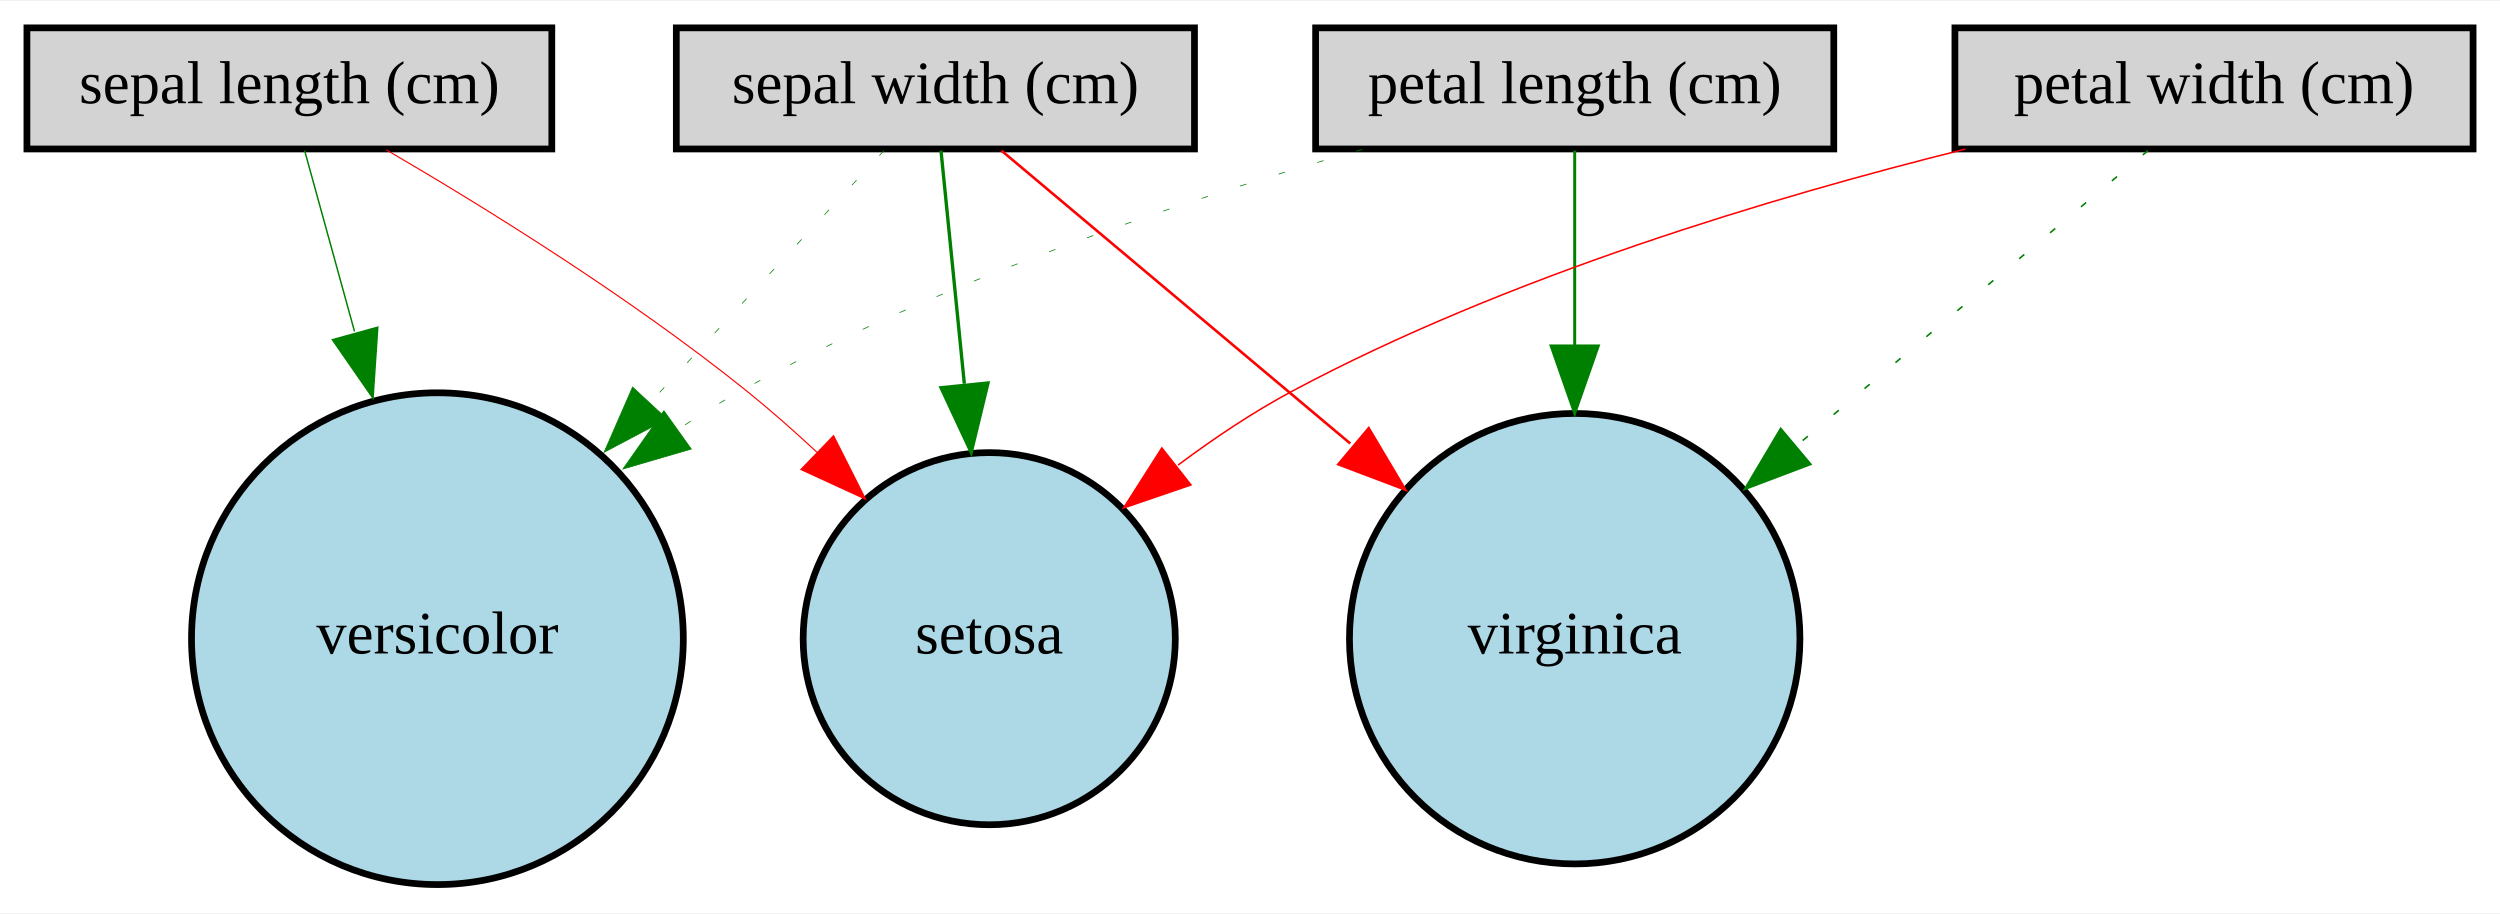
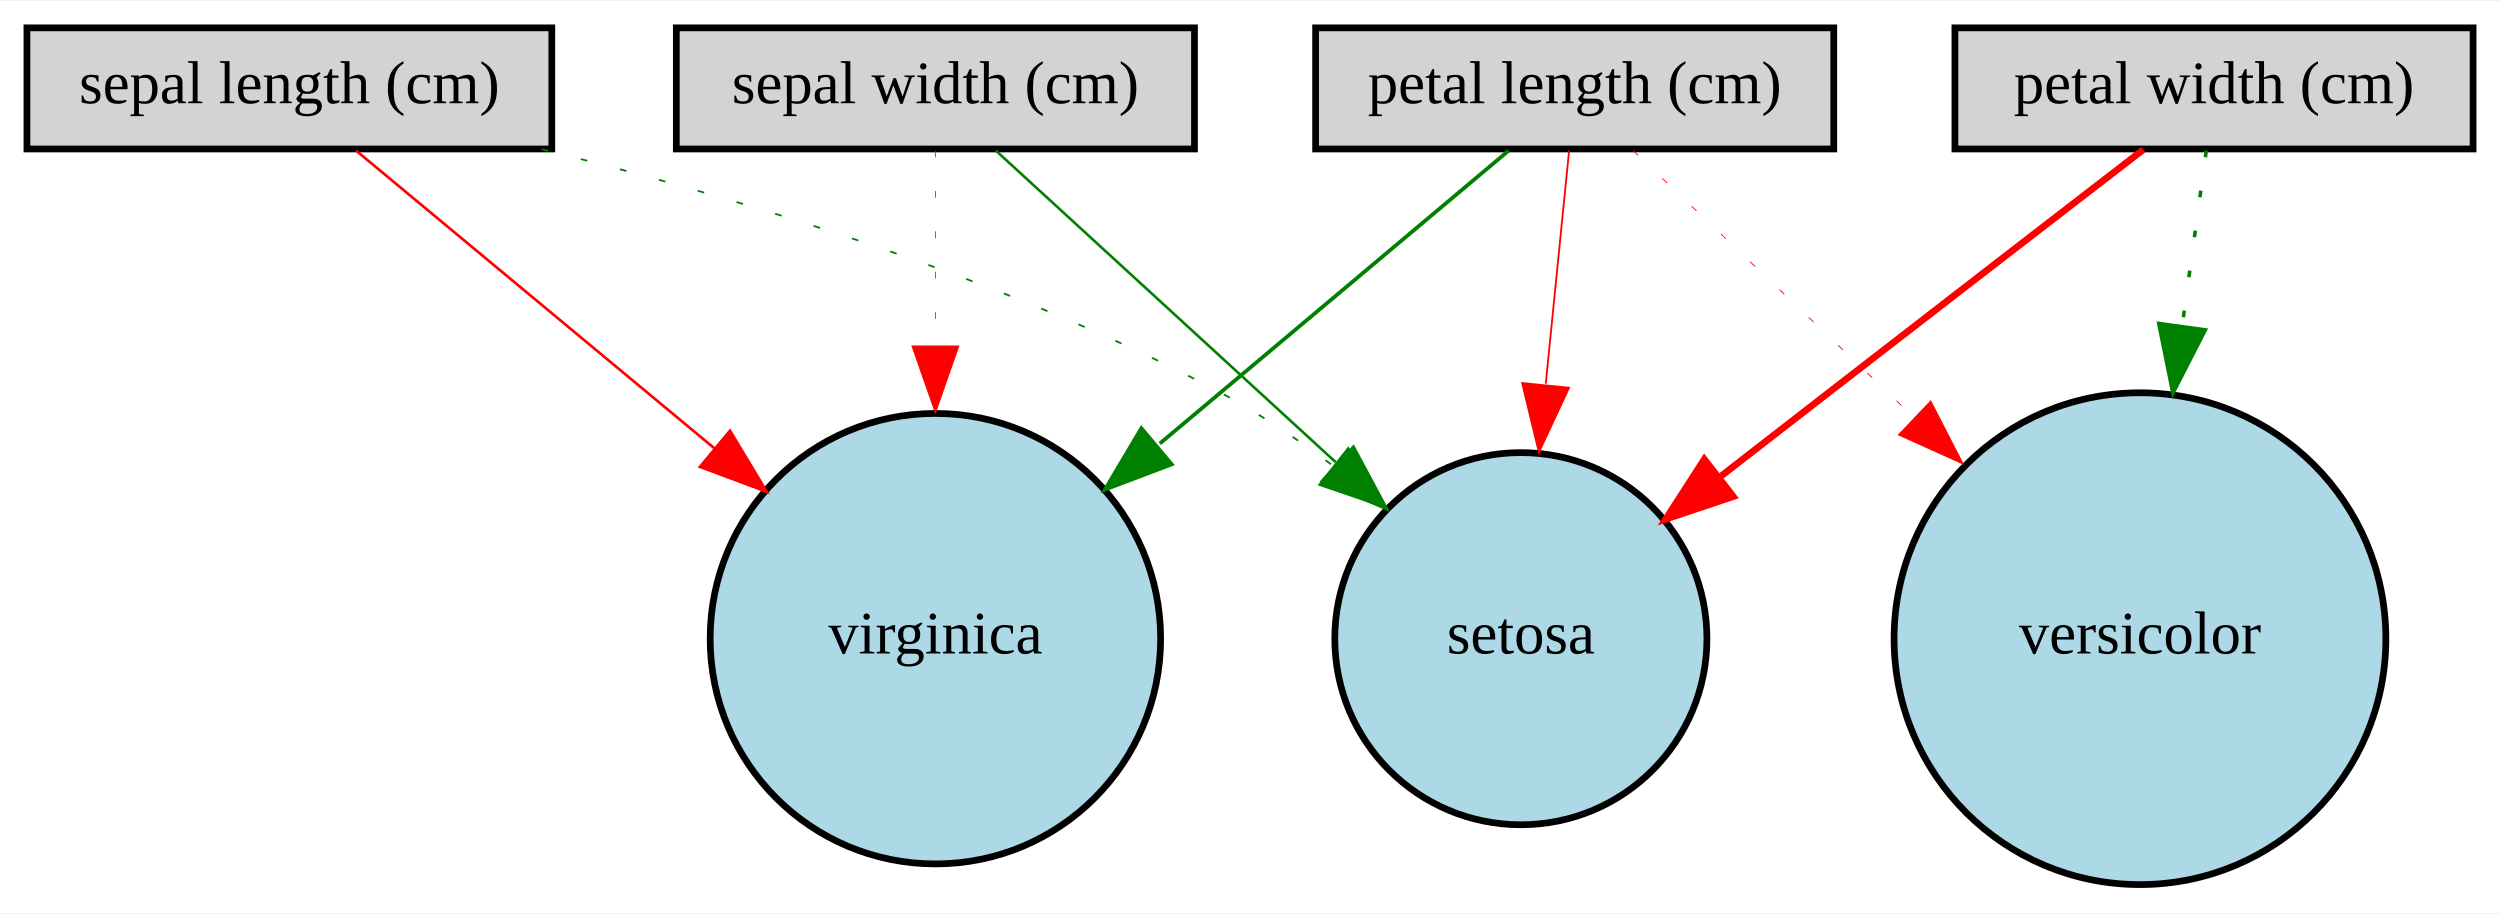
<svg xmlns="http://www.w3.org/2000/svg" width="372pt" height="136pt" viewBox="0.00 0.00 371.50 135.54">
  <g id="graph0" class="graph" transform="scale(1 1) rotate(0) translate(4 131.54)">
    <polygon fill="white" stroke="transparent" points="-4,4 -4,-131.54 367.5,-131.54 367.5,4 -4,4" />
    <g id="node1" class="node">
      <polygon fill="lightgray" stroke="black" points="78,-127.54 0,-127.54 0,-109.54 78,-109.54 78,-127.54" />
      <text text-anchor="middle" x="39" y="-116.34" font-family="Times New Roman,serif" font-size="9.00">sepal length (cm)</text>
    </g>
    <g id="node5" class="node">
-       <ellipse fill="lightblue" stroke="black" cx="143" cy="-36.77" rx="27.65" ry="27.65" />
-       <text text-anchor="middle" x="143" y="-34.57" font-family="Times New Roman,serif" font-size="9.00">setosa</text>
+       <ellipse fill="lightblue" stroke="black" cx="222" cy="-36.77" rx="27.65" ry="27.65" />
+       <text text-anchor="middle" x="222" y="-34.57" font-family="Times New Roman,serif" font-size="9.00">setosa</text>
    </g>
-     <g id="edge3" class="edge">
-       <path fill="none" stroke="red" stroke-width="0.17" d="M53.39,-109.42C67.58,-101.14 89.59,-87.57 107,-73.54 110.49,-70.73 114.02,-67.62 117.42,-64.45" />
-       <polygon fill="red" stroke="red" stroke-width="0.17" points="119.87,-66.94 124.64,-57.48 115.01,-61.91 119.87,-66.94" />
+     <g id="edge2" class="edge">
+       <path fill="none" stroke="green" stroke-width="0.27" stroke-dasharray="1,5" d="M76.49,-109.5C105.11,-102.46 144.94,-90.64 177,-73.54 182.78,-70.46 188.55,-66.6 193.94,-62.58" />
+       <polygon fill="green" stroke="green" stroke-width="0.27" points="196.35,-65.13 202.04,-56.2 192.02,-59.63 196.35,-65.13" />
    </g>
-     <g id="node6" class="node">
-       <ellipse fill="lightblue" stroke="black" cx="61" cy="-36.77" rx="36.54" ry="36.54" />
-       <text text-anchor="middle" x="61" y="-34.57" font-family="Times New Roman,serif" font-size="9.00">versicolor</text>
+     <g id="node7" class="node">
+       <ellipse fill="lightblue" stroke="black" cx="135" cy="-36.77" rx="33.47" ry="33.47" />
+       <text text-anchor="middle" x="135" y="-34.57" font-family="Times New Roman,serif" font-size="9.00">virginica</text>
    </g>
    <g id="edge5" class="edge">
-       <path fill="none" stroke="green" stroke-width="0.22" d="M41.27,-109.3C43.1,-102.67 45.83,-92.77 48.68,-82.43" />
-       <polygon fill="green" stroke="green" stroke-width="0.22" points="52.14,-83.06 51.43,-72.49 45.39,-81.2 52.14,-83.06" />
+       <path fill="none" stroke="red" stroke-width="0.4" d="M48.91,-109.3C61.4,-98.92 83.5,-80.56 102.18,-65.04" />
+       <polygon fill="red" stroke="red" stroke-width="0.4" points="104.48,-67.68 109.94,-58.6 100.01,-62.3 104.48,-67.68" />
    </g>
    <g id="node2" class="node">
      <polygon fill="lightgray" stroke="black" points="173.5,-127.54 96.5,-127.54 96.5,-109.54 173.5,-109.54 173.5,-127.54" />
      <text text-anchor="middle" x="135" y="-116.34" font-family="Times New Roman,serif" font-size="9.00">sepal width (cm)</text>
    </g>
    <g id="edge6" class="edge">
-       <path fill="none" stroke="green" stroke-width="0.5" d="M135.83,-109.3C136.66,-101.01 138,-87.62 139.3,-74.66" />
-       <polygon fill="green" stroke="green" stroke-width="0.5" points="142.81,-74.76 140.32,-64.46 135.84,-74.06 142.81,-74.76" />
+       <path fill="none" stroke="green" stroke-width="0.39" d="M143.98,-109.3C155.8,-98.46 177.12,-78.92 194.48,-63" />
+       <polygon fill="green" stroke="green" stroke-width="0.39" points="197.13,-65.32 202.14,-55.98 192.4,-60.16 197.13,-65.32" />
    </g>
-     <g id="edge9" class="edge">
-       <path fill="none" stroke="green" stroke-width="0.11" stroke-dasharray="1,5" d="M127.36,-109.3C119.13,-100.44 105.51,-85.74 92.73,-71.98" />
-       <polygon fill="green" stroke="green" stroke-width="0.11" points="95.13,-69.41 85.76,-64.46 90,-74.17 95.13,-69.41" />
-     </g>
-     <g id="node7" class="node">
-       <ellipse fill="lightblue" stroke="black" cx="230" cy="-36.77" rx="33.47" ry="33.47" />
-       <text text-anchor="middle" x="230" y="-34.57" font-family="Times New Roman,serif" font-size="9.00">virginica</text>
-     </g>
-     <g id="edge4" class="edge">
-       <path fill="none" stroke="red" stroke-width="0.39" d="M144.81,-109.3C156.98,-99.08 178.36,-81.13 196.65,-65.77" />
-       <polygon fill="red" stroke="red" stroke-width="0.39" points="199.39,-68.04 204.8,-58.93 194.89,-62.68 199.39,-68.04" />
+     <g id="edge8" class="edge">
+       <path fill="none" stroke="red" stroke-width="0.12" stroke-dasharray="1,5" d="M135,-109.3C135,-102.23 135,-91.46 135,-80.4" />
+       <polygon fill="red" stroke="red" stroke-width="0.12" points="138.5,-80.27 135,-70.27 131.5,-80.27 138.5,-80.27" />
    </g>
    <g id="node3" class="node">
      <polygon fill="lightgray" stroke="black" points="268.5,-127.54 191.5,-127.54 191.5,-109.54 268.5,-109.54 268.5,-127.54" />
      <text text-anchor="middle" x="230" y="-116.34" font-family="Times New Roman,serif" font-size="9.00">petal length (cm)</text>
    </g>
-     <g id="edge8" class="edge">
-       <path fill="none" stroke="green" stroke-width="0.11" stroke-dasharray="1,5" d="M198.46,-109.48C172.64,-102.16 135.67,-89.99 106,-73.54 102.94,-71.84 99.87,-69.94 96.86,-67.92" />
-       <polygon fill="green" stroke="green" stroke-width="0.11" points="98.73,-64.95 88.56,-61.98 94.66,-70.65 98.73,-64.95" />
+     <g id="edge1" class="edge">
+       <path fill="none" stroke="red" stroke-width="0.27" d="M229.17,-109.3C228.34,-101.01 227,-87.62 225.7,-74.66" />
+       <polygon fill="red" stroke="red" stroke-width="0.27" points="229.16,-74.06 224.68,-64.46 222.19,-74.76 229.16,-74.06" />
+     </g>
+     <g id="node6" class="node">
+       <ellipse fill="lightblue" stroke="black" cx="314" cy="-36.77" rx="36.54" ry="36.54" />
+       <text text-anchor="middle" x="314" y="-34.57" font-family="Times New Roman,serif" font-size="9.00">versicolor</text>
+     </g>
+     <g id="edge3" class="edge">
+       <path fill="none" stroke="red" stroke-width="0.13" stroke-dasharray="1,5" d="M238.67,-109.3C248.54,-99.93 265.27,-84.05 280.45,-69.63" />
+       <polygon fill="red" stroke="red" stroke-width="0.13" points="282.91,-72.12 287.75,-62.7 278.09,-67.05 282.91,-72.12" />
    </g>
    <g id="edge7" class="edge">
-       <path fill="none" stroke="green" stroke-width="0.44" d="M230,-109.3C230,-102.23 230,-91.46 230,-80.4" />
-       <polygon fill="green" stroke="green" stroke-width="0.44" points="233.5,-80.27 230,-70.27 226.5,-80.27 233.5,-80.27" />
+       <path fill="none" stroke="green" stroke-width="0.57" d="M220.19,-109.3C208.02,-99.08 186.64,-81.13 168.35,-65.77" />
+       <polygon fill="green" stroke="green" stroke-width="0.57" points="170.11,-62.68 160.2,-58.93 165.61,-68.04 170.11,-62.68" />
    </g>
    <g id="node4" class="node">
      <polygon fill="lightgray" stroke="black" points="363.5,-127.54 286.5,-127.54 286.5,-109.54 363.5,-109.54 363.5,-127.54" />
      <text text-anchor="middle" x="325" y="-116.34" font-family="Times New Roman,serif" font-size="9.00">petal width (cm)</text>
    </g>
-     <g id="edge2" class="edge">
-       <path fill="none" stroke="red" stroke-width="0.23" d="M288.08,-109.53C259.65,-102.47 219.94,-90.62 188,-73.54 182.22,-70.45 176.45,-66.59 171.06,-62.57" />
-       <polygon fill="red" stroke="red" stroke-width="0.23" points="172.98,-59.62 162.96,-56.19 168.65,-65.12 172.98,-59.62" />
+     <g id="edge9" class="edge">
+       <path fill="none" stroke="red" stroke-width="1.01" d="M314.49,-109.44C303.04,-100.62 284.21,-86.1 268,-73.54 262.75,-69.47 257.17,-65.14 251.77,-60.95" />
+       <polygon fill="red" stroke="red" stroke-width="1.01" points="253.56,-57.9 243.52,-54.53 249.26,-63.43 253.56,-57.9" />
    </g>
-     <g id="edge1" class="edge">
-       <path fill="none" stroke="green" stroke-width="0.24" stroke-dasharray="1,5" d="M315.19,-109.3C303.02,-99.08 281.64,-81.13 263.35,-65.77" />
-       <polygon fill="green" stroke="green" stroke-width="0.24" points="265.11,-62.68 255.2,-58.93 260.61,-68.04 265.11,-62.68" />
+     <g id="edge4" class="edge">
+       <path fill="none" stroke="green" stroke-width="0.53" stroke-dasharray="1,5" d="M323.86,-109.3C322.97,-102.85 321.66,-93.32 320.28,-83.31" />
+       <polygon fill="green" stroke="green" stroke-width="0.53" points="323.72,-82.66 318.89,-73.23 316.79,-83.61 323.72,-82.66" />
    </g>
  </g>
</svg>
